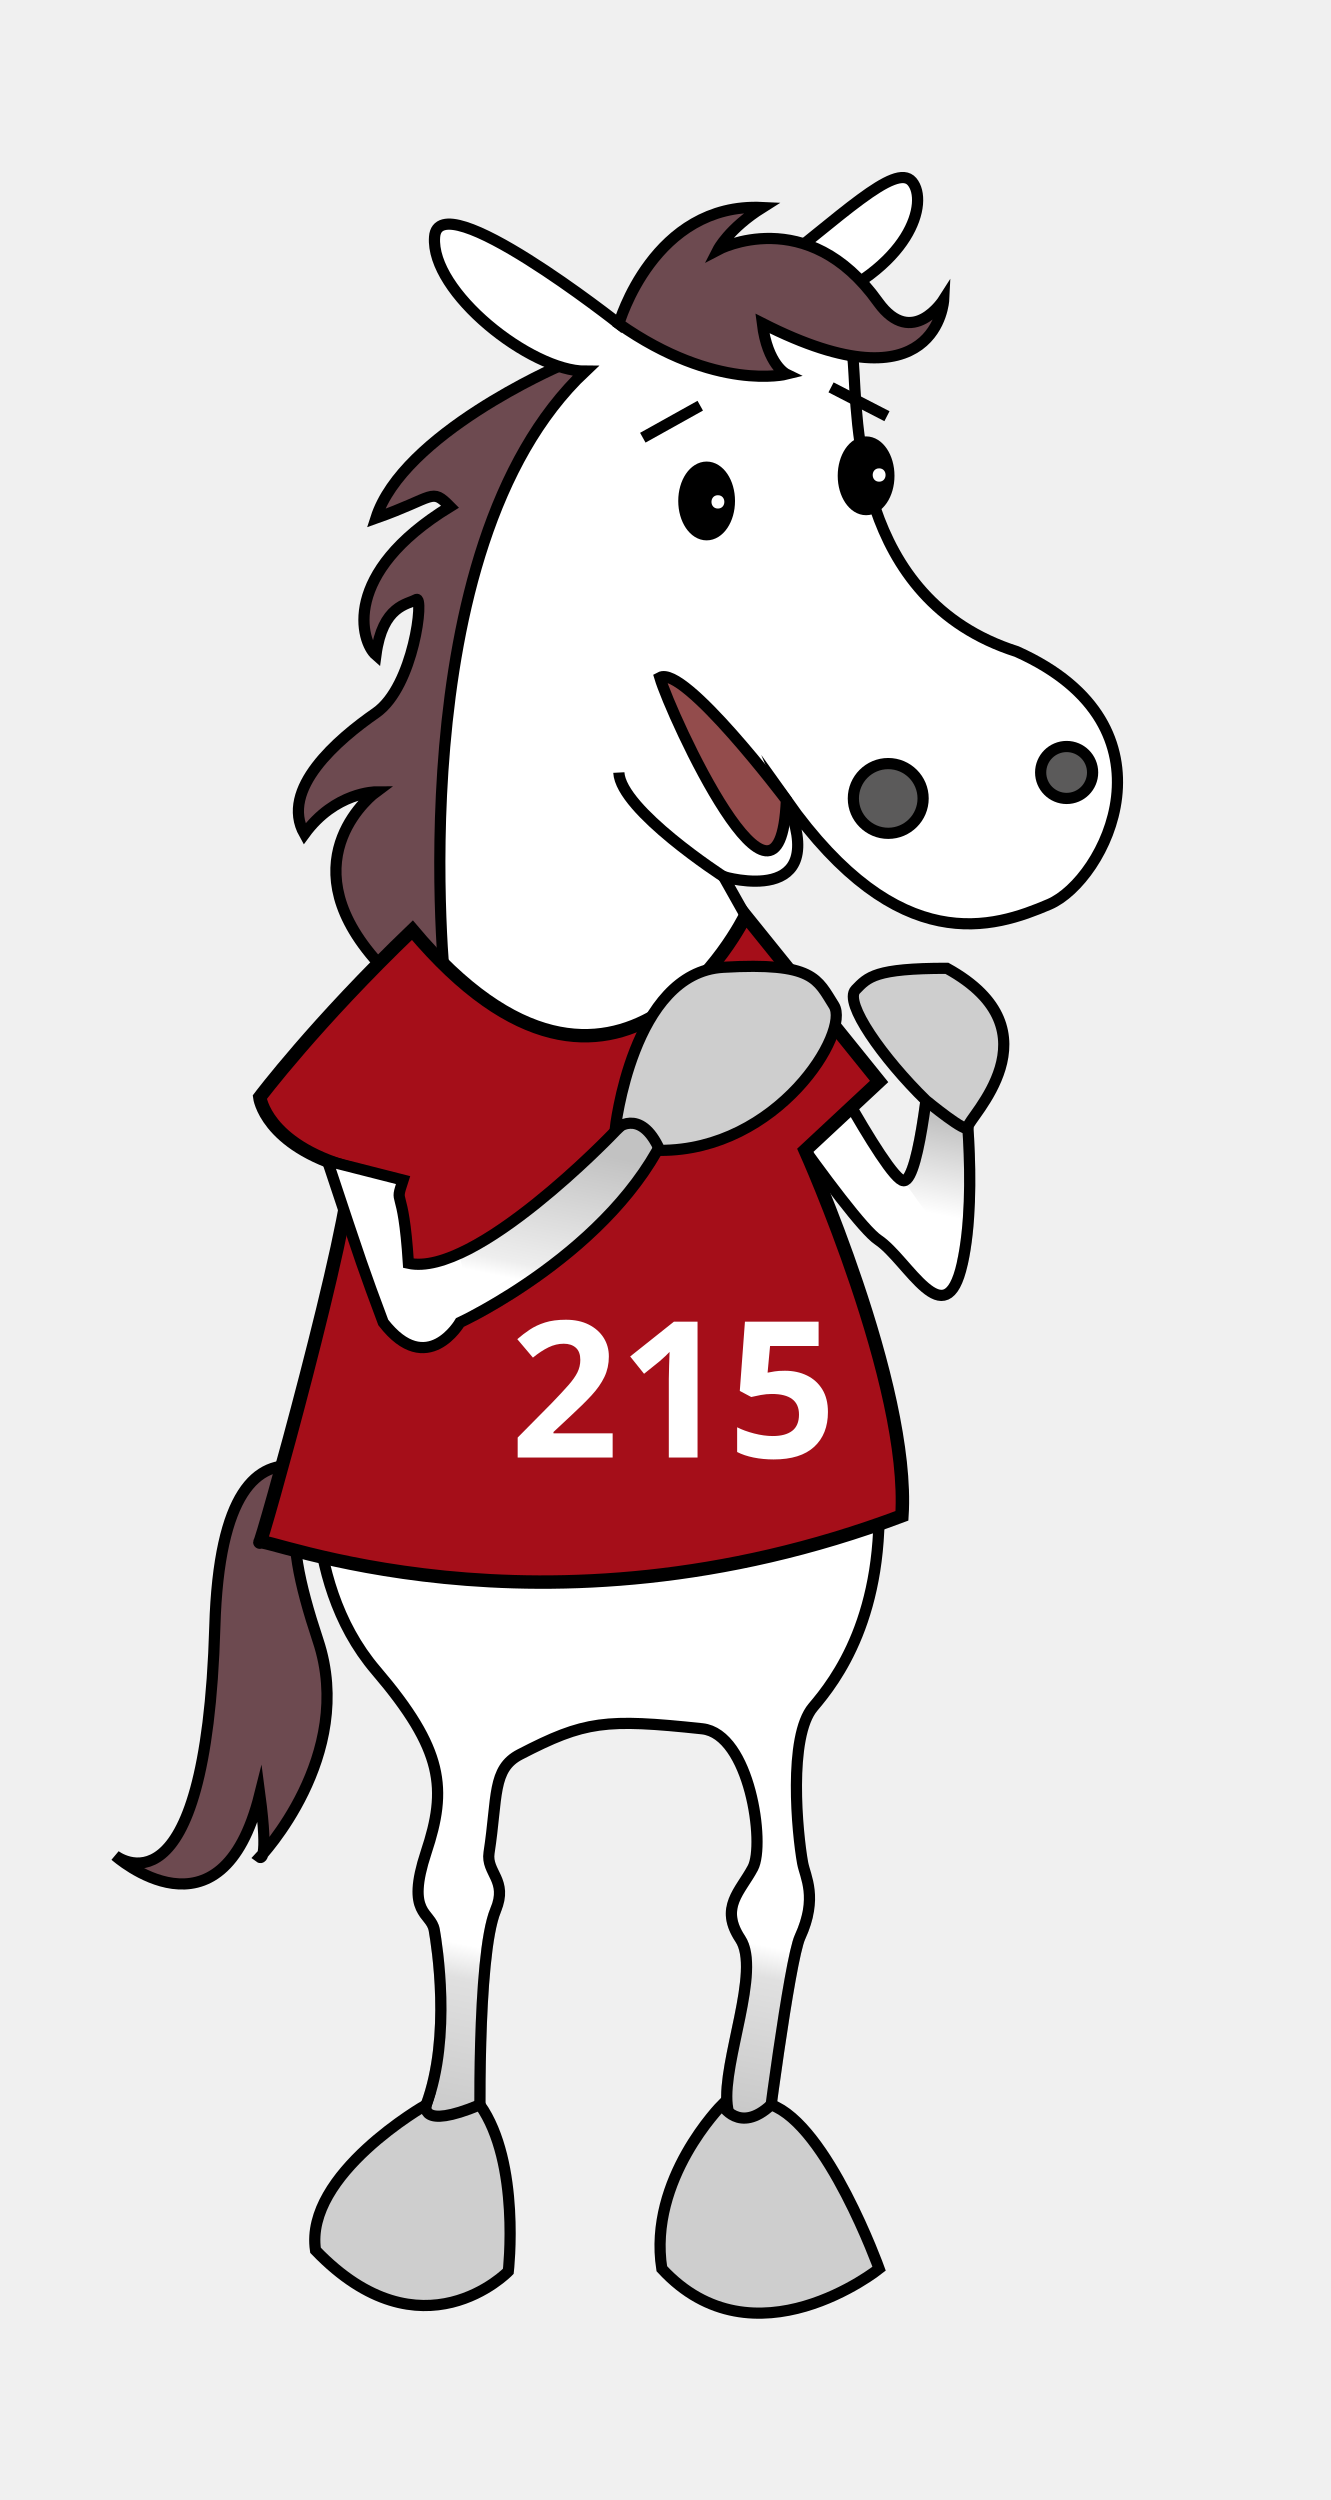
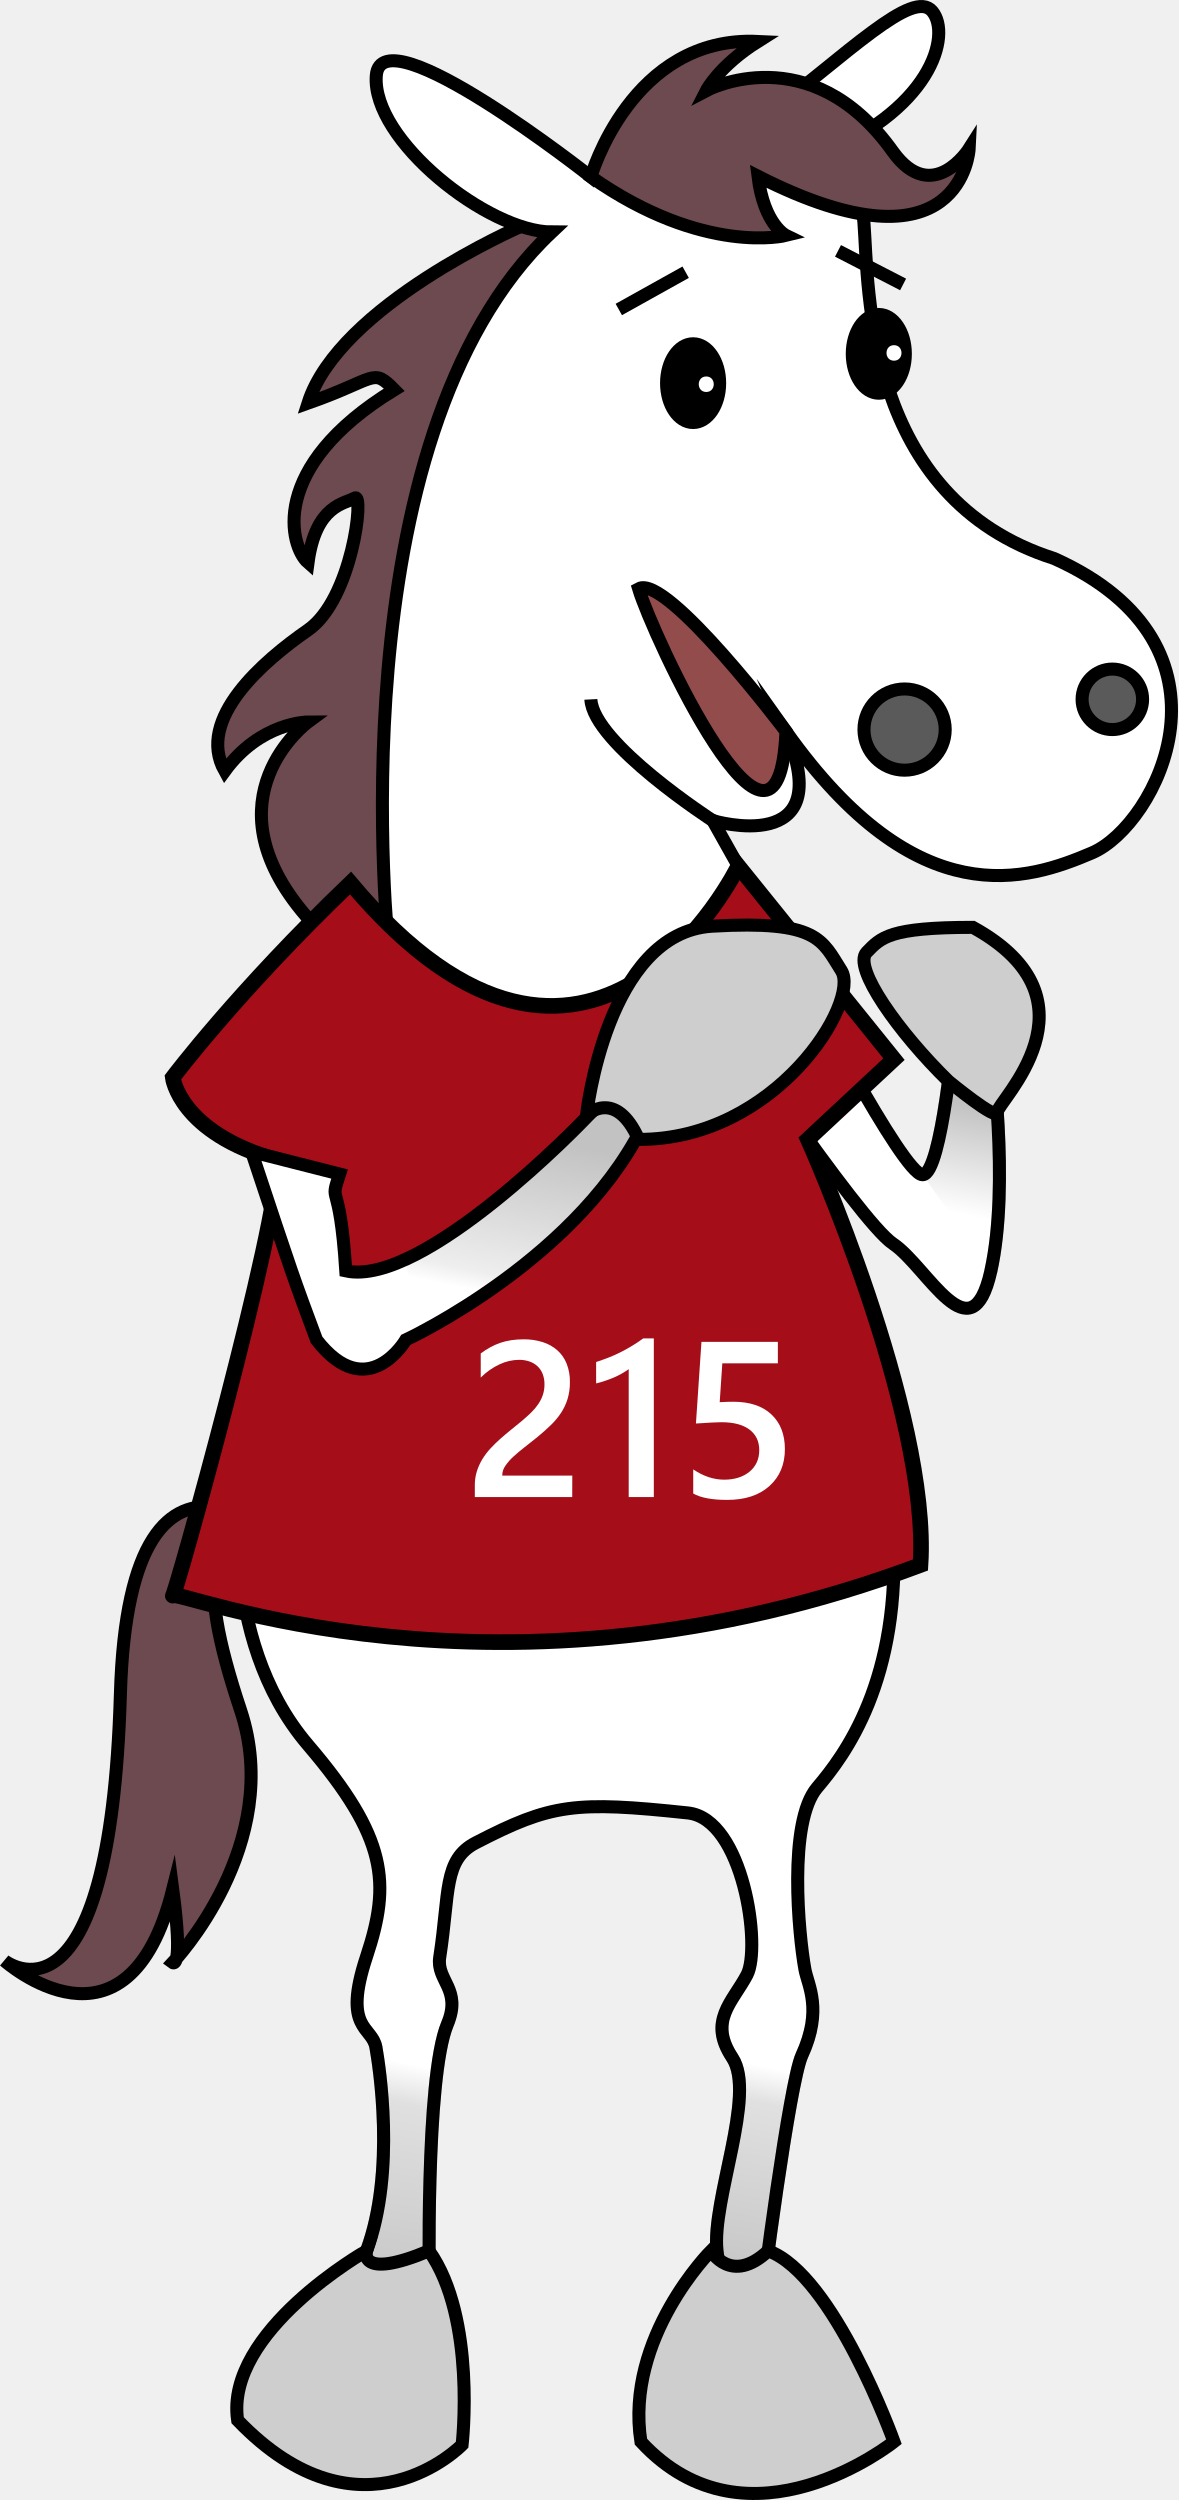
- <svg xmlns="http://www.w3.org/2000/svg" id="_3rd_Place" data-name="3rd Place" viewBox="0 0 1188.48 2232.89">
+ <svg xmlns="http://www.w3.org/2000/svg" viewBox="0 0 903.55 1917.45">
  <defs>
-     <style>.cls-1{fill:#6d4a50;}.cls-1,.cls-10,.cls-12,.cls-13,.cls-2,.cls-3,.cls-4,.cls-5,.cls-6,.cls-7,.cls-8,.cls-9{stroke:#000;stroke-miterlimit:10;}.cls-1,.cls-10,.cls-12,.cls-13,.cls-2,.cls-4,.cls-5,.cls-6,.cls-7,.cls-8,.cls-9{stroke-width:10px;}.cls-11,.cls-14,.cls-2{fill:#fff;}.cls-3{fill:#a50e19;stroke-width:12px;}.cls-4{fill:#934c4c;}.cls-5{fill:none;}.cls-12,.cls-13,.cls-7,.cls-8{opacity:0.24;}.cls-7{fill:url(#linear-gradient);}.cls-8{fill:url(#linear-gradient-2);}.cls-9{fill:#cecece;}.cls-10{fill:#5b5a5a;}.cls-12{fill:url(#linear-gradient-3);}.cls-13{fill:url(#linear-gradient-4);}.cls-14{font-size:170px;font-family:Montserrat;font-weight:700;}</style>
-     <linearGradient id="linear-gradient" x1="478.51" y1="1186.34" x2="521.95" y2="972.4" gradientUnits="userSpaceOnUse">
+     <style>.cls-1{fill:#6d4a50;}.cls-1,.cls-10,.cls-11,.cls-13,.cls-14,.cls-2,.cls-3,.cls-4,.cls-5,.cls-6,.cls-7,.cls-8,.cls-9{stroke:#000;stroke-miterlimit:10;}.cls-1,.cls-10,.cls-11,.cls-13,.cls-14,.cls-2,.cls-4,.cls-5,.cls-6,.cls-7,.cls-8,.cls-9{stroke-width:10px;}.cls-12,.cls-2{fill:#fff;}.cls-3{fill:#a50e19;stroke-width:12px;}.cls-4{fill:#934c4c;}.cls-5{fill:none;}.cls-13,.cls-14,.cls-7,.cls-9{opacity:0.24;}.cls-7{fill:url(#linear-gradient);}.cls-8{fill:#933a22;}.cls-9{fill:url(#linear-gradient-2);}.cls-10{fill:#cecece;}.cls-11{fill:#5b5a5a;}.cls-13{fill:url(#linear-gradient-3);}.cls-14{fill:url(#linear-gradient-4);}</style>
+     <linearGradient id="linear-gradient" x1="378.98" y1="1032.77" x2="422.42" y2="818.83" gradientUnits="userSpaceOnUse">
      <stop offset="0.18" stop-opacity="0" />
      <stop offset="0.25" stop-opacity="0.28" />
      <stop offset="0.75" />
    </linearGradient>
-     <linearGradient id="linear-gradient-2" x1="827.1" y1="1122.07" x2="858.95" y2="965.23" gradientUnits="userSpaceOnUse">
+     <linearGradient id="linear-gradient-2" x1="727.57" y1="968.5" x2="759.42" y2="811.66" gradientUnits="userSpaceOnUse">
      <stop offset="0.24" stop-opacity="0" />
      <stop offset="0.76" />
    </linearGradient>
-     <linearGradient id="linear-gradient-3" x1="375.57" y1="1949.24" x2="426.19" y2="1699.9" gradientUnits="userSpaceOnUse">
+     <linearGradient id="linear-gradient-3" x1="276.04" y1="1795.67" x2="326.66" y2="1546.32" gradientUnits="userSpaceOnUse">
      <stop offset="0.06" />
      <stop offset="0.73" stop-opacity="0.51" />
      <stop offset="0.85" stop-opacity="0" />
    </linearGradient>
-     <linearGradient id="linear-gradient-4" x1="645.1" y1="1931.37" x2="691.27" y2="1703.96" gradientUnits="userSpaceOnUse">
+     <linearGradient id="linear-gradient-4" x1="545.57" y1="1777.8" x2="591.74" y2="1550.39" gradientUnits="userSpaceOnUse">
      <stop offset="0.06" />
      <stop offset="0.73" stop-opacity="0.5" />
      <stop offset="0.85" stop-opacity="0" />
    </linearGradient>
  </defs>
-   <path class="cls-1" d="M361.21,1374.66s-1.7-2-4.77-5.33c-26.79-29-157.55-157.62-164.56,83.42-7.81,268.63-89,204.59-89,204.59s94.36,84.34,129.17-54.66c8.26,62.47,0,56.22,0,56.22s86.35-90.58,52-193.66-34.9-168,75.48-92.59" />
-   <path class="cls-1" d="M499,327.2S359.7,387.54,335.76,462.78c53.36-18.81,49.06-27.59,66.17-10.27C304.35,512.15,322.3,573.28,335.76,585c6-44.67,28.43-45,35.91-49.55s-2,77.77-35.91,101.28-86.28,68.18-63.83,108.15c27.43-37.62,63.83-37.62,63.83-37.62s-79.4,58.33-1.5,148.83S476.4,780.19,476.4,780.19L519,535.49,552.72,327.2H499Z" />
-   <path class="cls-2" d="M312.37,945.48c23.68-87.88,85.49-62.41,85.49-62.41S354.42,490,522.8,331.51c-48.63,0-138.4-70.54-134.66-119.92s164.59,77.6,164.59,77.6,18.7-52.91,128.91-42.33c69.07-52.91,118-102.29,132.93-84.65s0,77.6-93.52,112.87c3.74-10.58,37.41,0,41.15,49.38s0,211,145.88,257.48c149.63,67,78.55,204.57,29.12,225.74s-133.85,49.38-234.85-93.1C743.49,811.95,646.24,783,646.24,783l67.33,119.92s78.55,151.67,93.52,151.67,24.86-116.39,24.86-116.39l27.5,17.64s15,105.81,0,172.83-48.63-3.53-75-21.16S642.49,917,642.49,917L395.61,948.76S391.7,955.68,387,970Z" />
-   <path class="cls-2" d="M284.4,1283.34s-20.07,124.95,51.37,208.6c60.86,71.27,63.59,105.81,44.89,162.25s4.32,53.15,7.2,69.68c2.29,13.13,15.55,95-7.2,156.05-17.46,46.87-8.38,68.66-8.38,68.66l56.61-36s-3.44-165.42,13.78-206.52c11.29-26.94-8.66-33.21-5.87-51.31,7.7-50,2.65-74.86,27.62-87.77,58-30,76-32.11,162.69-22.92,42.59,4.51,56.53,103.07,45.31,124.23s-29.93,35.27-11.22,63.49-16,109.34-11.73,148.14,31.25,71,32.71,53.15,23-182.72,32.35-203c16.21-35.27,4.57-53.88,2.35-66.1-4.82-26.48-13.09-112.85,9.35-139.3,20.1-23.69,65.43-82.11,58.18-198.5S284.4,1283.34,284.4,1283.34Z" />
-   <path class="cls-3" d="M665.81,817.85L785.19,965.93l-66,61.53s93.86,208.85,86.38,326.41c-324.67,122-573.5,16.46-573.5,23.51s83.36-291.55,80.33-333.87C237,1022.36,232,980,232,980s49.77-66.21,136.32-149.21C552.72,1050.25,665.81,817.85,665.81,817.85Z" />
-   <path class="cls-4" d="M702.35,714.58s-91.45-121.26-113-109.44C599.48,639.36,696.76,851,702.35,714.58Z" />
-   <path class="cls-1" d="M552.72,289.19s30.9-108.55,128.14-103.85C650.94,204.15,641.34,223,641.34,223s79.55-42.32,143.07,47c30.35,42,58.46-2.35,58.46-2.35s-4.91,101.1-162,21.16c4.59,37.21,21.48,45.4,21.48,45.4S639.35,350.06,552.72,289.19Z" />
-   <path class="cls-2" d="M360,1054c-8.19,25.32,0,0,4.77,74.28,59.51,13.07,183.29-116.39,183.29-116.39s52.37-56.43,48.63-3.53c-48.63,109.34-185.9,172.83-185.9,172.83s-29.31,50.48-68.46,0c-18-48.35-18-48.35-49.87-144.36Z" />
-   <path class="cls-5" d="M646.24,783s-91.73-59.22-93.52-93" />
-   <ellipse id="eye_L" class="cls-6" cx="631.13" cy="447.44" rx="20.35" ry="30.2" />
-   <ellipse id="eye_R" class="cls-6" cx="773.56" cy="424.96" rx="20.35" ry="30.2" />
-   <line class="cls-2" x1="574.13" y1="390.94" x2="625.42" y2="362.35" />
-   <line class="cls-2" x1="742.25" y1="345.98" x2="792.19" y2="371.74" />
-   <path class="cls-7" d="M422.95,1175.06c33.47-17.73,127.27-73.22,169.49-157.72-0.08-.69-0.14-1.38-0.22-2.07h1.24q1-2,1.88-4c-0.27-1.84-.71-3.45-0.12-4,0.56-.35,1.08-0.7,1.59-1.06,2.15-49.15-48.75,5.7-48.75,5.7s-76,79.44-137.48,107.58c-0.11.25-.23,0.51-0.36,0.78" />
-   <path class="cls-8" d="M859.45,1128.64c11.8-52.83,5-129.76,1.59-160-7.61-3.88-15.27-8.26-23.83-5.41A45.4,45.4,0,0,0,829,967c-4,34.47-11.79,87.6-21.9,87.6" />
-   <path class="cls-9" d="M549.38,1008.85s15.22-140.21,96.49-144.91,84,10.54,98.94,34.05-49.91,129.87-155.42,129.47C571.61,987.58,549.38,1008.85,549.38,1008.85Z" />
-   <path class="cls-9" d="M827,982.85s37.94,31.25,37.4,23.76,83.83-85.35-18.7-141.77c-64.29,0-70.45,7.78-81.5,19.17S788.83,945.56,827,982.85Z" />
-   <circle id="nostril_R" class="cls-10" cx="793.33" cy="713.14" r="31.15" />
-   <circle id="nostril_L" class="cls-10" cx="952.67" cy="689.94" r="23.2" />
-   <path class="cls-11" d="M641.21,454.22c7.66,0,7.67-11.91,0-11.91s-7.67,11.91,0,11.91h0Z" />
-   <path class="cls-11" d="M785.21,430.22c7.66,0,7.67-11.91,0-11.91s-7.67,11.91,0,11.91h0Z" />
-   <path class="cls-12" d="M378.6,1708.32c3.65,5.43,8.09,8.88,9.25,15.55,2.29,13.13,15.55,95-7.2,156.05-17.46,46.87-8.38,68.66-8.38,68.66l56.61-36s-3.44-165.42,13.78-206.52c0.37-.89.71-1.76,1-2.61" />
-   <path class="cls-9" d="M380.65,1879.92s-108.93,61.75-98.85,129.93C376.66,2108.6,454,2028.66,454,2028.66s11.19-97-25.35-148.74C373.59,1902.87,380.65,1879.92,380.65,1879.92Z" />
-   <path class="cls-13" d="M653.65,1704.42c-1.28,7.85.39,16.57,7.55,27.36,18.7,28.22-16,109.34-11.73,148.14s31.25,71,32.71,53.15,23-182.72,32.35-203a96.7,96.7,0,0,0,6.84-20" />
-   <path class="cls-9" d="M644.88,1879.92s-66.25,66.45-53.78,146.39c82.29,89.34,194.09,0,194.09,0s-46.16-128.2-96.43-146.39C660.21,1906.6,644.88,1879.92,644.88,1879.92Z" />
-   <text class="cls-14" transform="translate(455.57 1301.81)">215</text>
+   <g id="Layer_2" data-name="Layer 2">
+     <g id="_3rd_Place" data-name="3rd Place">
+       <path class="cls-1" d="M261.68,1221.09s-1.7-2-4.77-5.33c-26.79-29-157.55-157.62-164.56,83.42-7.81,268.63-89,204.59-89,204.59s94.36,84.34,129.17-54.66c8.26,62.47,0,56.22,0,56.22s86.35-90.58,52-193.66-34.9-168,75.48-92.59" />
+       <path class="cls-1" d="M399.51,173.63S260.17,234,236.24,309.21c53.36-18.81,49.06-27.59,66.17-10.27-97.59,59.64-79.64,120.77-66.17,132.53,6-44.67,28.43-45,35.91-49.55s-2,77.77-35.91,101.28S150,551.38,172.4,591.35c27.43-37.62,63.83-37.62,63.83-37.62s-79.4,58.33-1.5,148.83,142.13-75.94,142.13-75.94l42.57-244.7,33.76-208.29Z" />
+       <path class="cls-2" d="M212.84,791.91c23.68-87.88,85.49-62.41,85.49-62.41s-43.44-393,124.94-551.57c-48.63,0-138.4-70.54-134.66-119.92s164.59,77.6,164.59,77.6,18.7-52.91,128.91-42.33C651.17,40.38,700.07-9,715,8.64s0,77.6-93.52,112.87c3.74-10.58,37.41,0,41.15,49.38s0,211,145.88,257.48c149.63,67,78.55,204.57,29.12,225.74S703.81,703.48,602.82,561c41.15,97.37-56.11,68.41-56.11,68.41L614,749.33S692.59,901,707.55,901s24.86-116.39,24.86-116.39l27.5,17.64s15,105.81,0,172.83-48.63-3.53-75-21.16S543,763.44,543,763.44L296.09,795.19s-3.92,6.93-8.56,21.28Z" />
+       <path class="cls-2" d="M184.87,1129.77s-20.07,124.95,51.37,208.6c60.86,71.27,63.59,105.81,44.89,162.25s4.32,53.15,7.2,69.68c2.29,13.13,15.55,95-7.2,156.05-17.46,46.87-8.38,68.66-8.38,68.66l56.61-36s-3.44-165.42,13.78-206.52c11.29-26.94-8.66-33.21-5.87-51.31,7.7-50,2.65-74.86,27.62-87.77,58-30,76-32.11,162.69-22.92,42.59,4.51,56.53,103.07,45.31,124.23S543,1550,561.67,1578.21s-16,109.34-11.73,148.14,31.25,71,32.71,53.15,23-182.72,32.35-203c16.21-35.27,4.57-53.88,2.35-66.1-4.82-26.48-13.09-112.85,9.35-139.3,20.1-23.69,65.43-82.11,58.18-198.5S184.87,1129.77,184.87,1129.77Z" />
+       <path class="cls-3" d="M566.28,664.28,685.66,812.36l-66,61.53S713.49,1082.74,706,1200.3c-324.67,122-573.5,16.46-573.5,23.51s83.36-291.55,80.33-333.87c-75.34-21.16-80.33-63.48-80.33-63.48s49.77-66.21,136.32-149.21C453.19,896.68,566.28,664.28,566.28,664.28Z" />
+       <path class="cls-4" d="M602.82,561s-91.45-121.26-113-109.44C499.95,485.79,597.23,697.42,602.82,561Z" />
+       <path class="cls-1" d="M453.19,135.62S484.09,27.07,581.33,31.77c-29.92,18.81-39.52,37.62-39.52,37.62s79.55-42.32,143.07,47c30.35,42,58.46-2.35,58.46-2.35s-4.91,101.1-162,21.16c4.59,37.21,21.48,45.4,21.48,45.4S539.82,196.49,453.19,135.62Z" />
+       <path class="cls-2" d="M260.46,900.46c-8.19,25.32,0,0,4.77,74.28,59.51,13.07,183.29-116.39,183.29-116.39s52.37-56.43,48.63-3.53c-48.63,109.34-185.9,172.83-185.9,172.83s-29.31,50.48-68.46,0c-18-48.35-18-48.35-49.87-144.36Z" />
+       <path class="cls-5" d="M546.71,629.41s-91.73-59.22-93.52-93" />
+       <ellipse id="eye_L" class="cls-6" cx="531.6" cy="293.87" rx="20.35" ry="30.2" />
+       <ellipse id="eye_R" class="cls-6" cx="674.03" cy="271.39" rx="20.35" ry="30.2" />
+       <line class="cls-2" x1="474.6" y1="237.37" x2="525.89" y2="208.78" />
+       <line class="cls-2" x1="642.73" y1="192.41" x2="692.66" y2="218.17" />
+       <path class="cls-7" d="M323.42,1021.49c33.47-17.73,127.27-73.22,169.49-157.72-.08-.69-.14-1.38-.22-2.07h1.24q1-2,1.88-4c-.27-1.84-.71-3.45-.12-4,.56-.35,1.08-.7,1.59-1.06,2.15-49.15-48.75,5.7-48.75,5.7s-76,79.44-137.48,107.58c-.11.25-.23.51-.36.78" />
+       <path class="cls-8" d="M683.55,917" />
+       <path class="cls-9" d="M759.92,975.07c11.8-52.83,5-129.76,1.59-160-7.61-3.88-15.27-8.26-23.83-5.41a45.4,45.4,0,0,0-8.23,3.7c-4,34.47-11.79,87.6-21.9,87.6" />
+       <path class="cls-10" d="M449.85,855.28s15.22-140.21,96.49-144.91,84,10.54,98.94,34.05S595.37,874.29,489.86,873.89C472.08,834,449.85,855.28,449.85,855.28Z" />
+       <path class="cls-10" d="M727.49,829.27s37.94,31.25,37.4,23.76,83.83-85.35-18.7-141.77c-64.29,0-70.45,7.78-81.5,19.17S689.3,792,727.49,829.27Z" />
+     </g>
+     <g id="_1st_Place" data-name="1st Place">
+       <circle id="nostril_R" class="cls-11" cx="693.8" cy="559.57" r="31.15" />
+       <circle id="nostril_L" class="cls-11" cx="853.14" cy="536.37" r="23.2" />
+       <path class="cls-12" d="M541.68,300.65c7.66,0,7.67-11.91,0-11.91s-7.67,11.91,0,11.91Z" />
+       <path class="cls-12" d="M685.68,276.65c7.66,0,7.67-11.91,0-11.91s-7.67,11.91,0,11.91Z" />
+       <path class="cls-13" d="M279.07,1554.75c3.65,5.43,8.09,8.88,9.25,15.55,2.29,13.13,15.55,95-7.2,156.05-17.46,46.87-8.38,68.66-8.38,68.66l56.61-36s-3.44-165.42,13.78-206.52c.37-.89.71-1.76,1-2.61" />
+       <path class="cls-10" d="M281.12,1726.35s-108.93,61.75-98.85,129.93c94.86,98.75,172.16,18.81,172.16,18.81s11.19-97-25.35-148.74C274.06,1749.3,281.12,1726.35,281.12,1726.35Z" />
+       <path class="cls-14" d="M554.12,1550.85c-1.28,7.85.39,16.57,7.55,27.36,18.7,28.22-16,109.34-11.73,148.14s31.25,71,32.71,53.15,23-182.72,32.35-203a96.7,96.7,0,0,0,6.84-20" />
+       <path class="cls-10" d="M545.35,1726.35s-66.25,66.45-53.78,146.39c82.29,89.34,194.09,0,194.09,0s-46.16-128.2-96.43-146.39C560.68,1753,545.35,1726.35,545.35,1726.35Z" />
+     </g>
+     <g id="Text-_outline" data-name="Text- outline">
+       <path class="cls-12" d="M438.88,1148.24H364.18V1139a34.59,34.59,0,0,1,1.58-10.58,42.77,42.77,0,0,1,4.23-9.3,51.76,51.76,0,0,1,6.23-8.22q3.57-3.86,7.64-7.47t8.3-7q4.23-3.36,8.3-6.77,3.82-3.24,7-6.35a42.35,42.35,0,0,0,5.4-6.43,29.1,29.1,0,0,0,3.49-7,24.93,24.93,0,0,0,1.25-8,21.61,21.61,0,0,0-1.45-8.26,16.06,16.06,0,0,0-4.07-5.89,17.37,17.37,0,0,0-6.18-3.57,24.3,24.3,0,0,0-7.8-1.2,36,36,0,0,0-14.86,3.4,50.88,50.88,0,0,0-14.53,10.21v-18.51a60.76,60.76,0,0,1,7.39-4.77,50.38,50.38,0,0,1,7.72-3.4,47.63,47.63,0,0,1,8.38-2,62.8,62.8,0,0,1,9.38-.66,47.41,47.41,0,0,1,14.61,2.12,31.11,31.11,0,0,1,11.21,6.23,27.37,27.37,0,0,1,7.18,10.25,36.8,36.8,0,0,1,2.53,14.11,43.9,43.9,0,0,1-1.78,13,42.06,42.06,0,0,1-5.06,10.75,55.82,55.82,0,0,1-7.93,9.46q-4.65,4.48-10.38,9.21-4.81,3.9-9.59,7.6t-8.59,7.22a40.34,40.34,0,0,0-6.18,7.06,12.66,12.66,0,0,0-2.37,7.1v.41h53.71Z" />
+       <path class="cls-12" d="M501.47,1026.55v121.69H482.21v-98.12a61.35,61.35,0,0,1-11.25,6.35,92.74,92.74,0,0,1-13.74,4.61v-16.44q4.81-1.58,9.3-3.32t8.84-3.9q4.36-2.16,8.8-4.81t9.17-6.06Z" />
+       <path class="cls-12" d="M531.69,1145.5V1127q11.7,7.89,23.74,7.88t19.51-6.18q7.39-6.18,7.39-16.48,0-10.13-7.51-15.77t-21.54-5.64q-4.81,0-19.51,1L538,1029.2h58.6v16.44H554l-2,29.8q5.73-.33,10.38-.33,18.93,0,29.26,9.71T602,1111.38q0,17.68-11.83,28.35t-32.5,10.67Q540.24,1150.39,531.69,1145.5Z" />
+     </g>
+   </g>
</svg>
